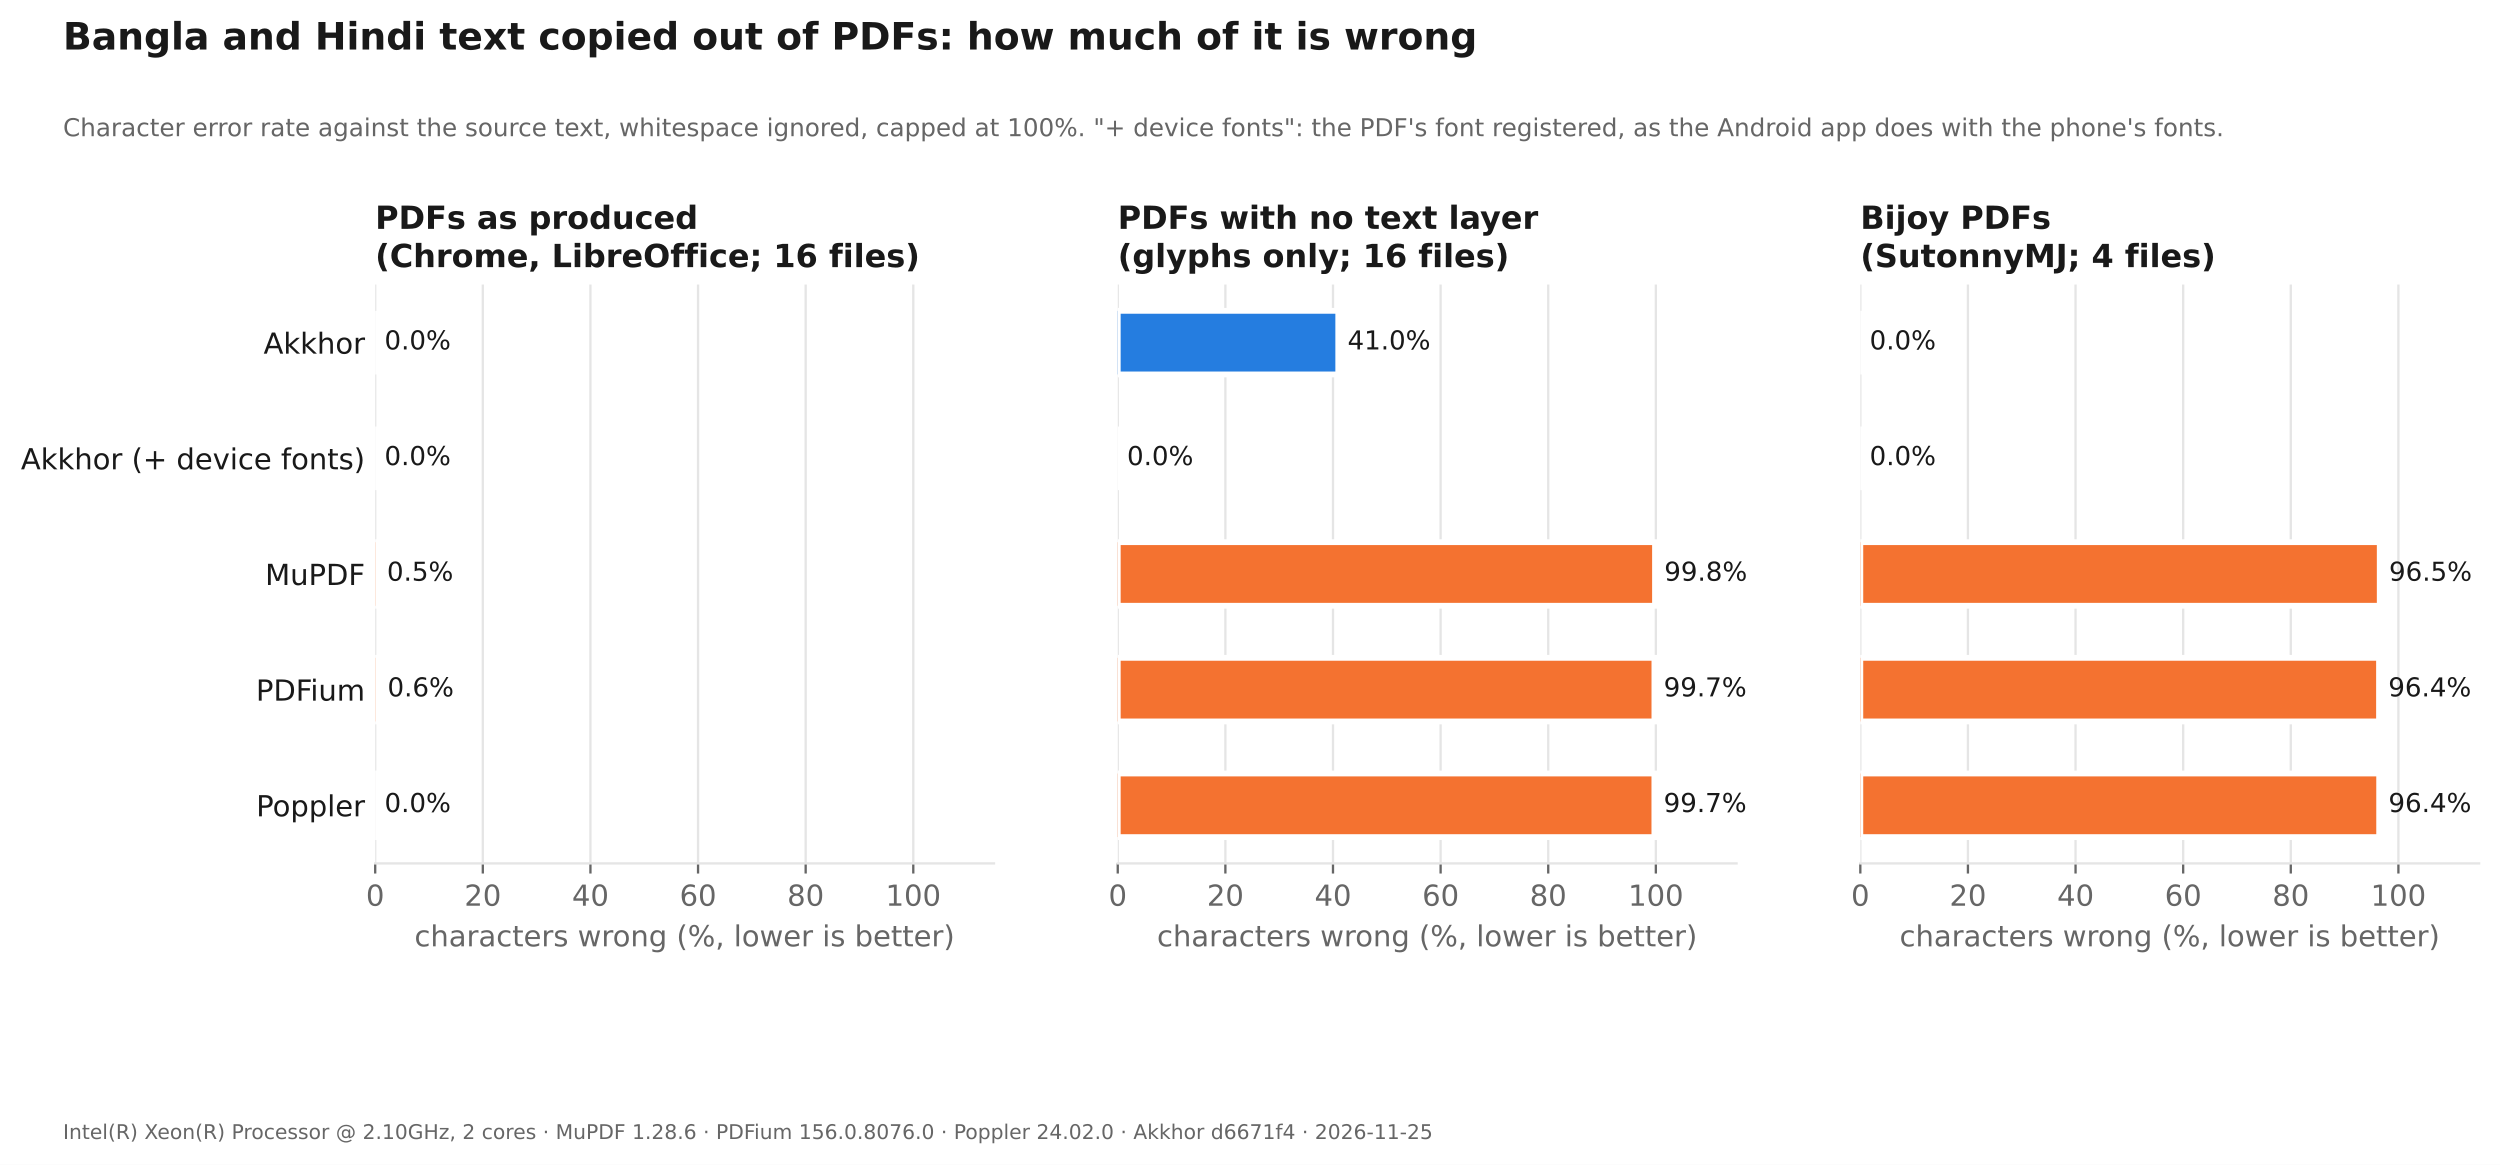
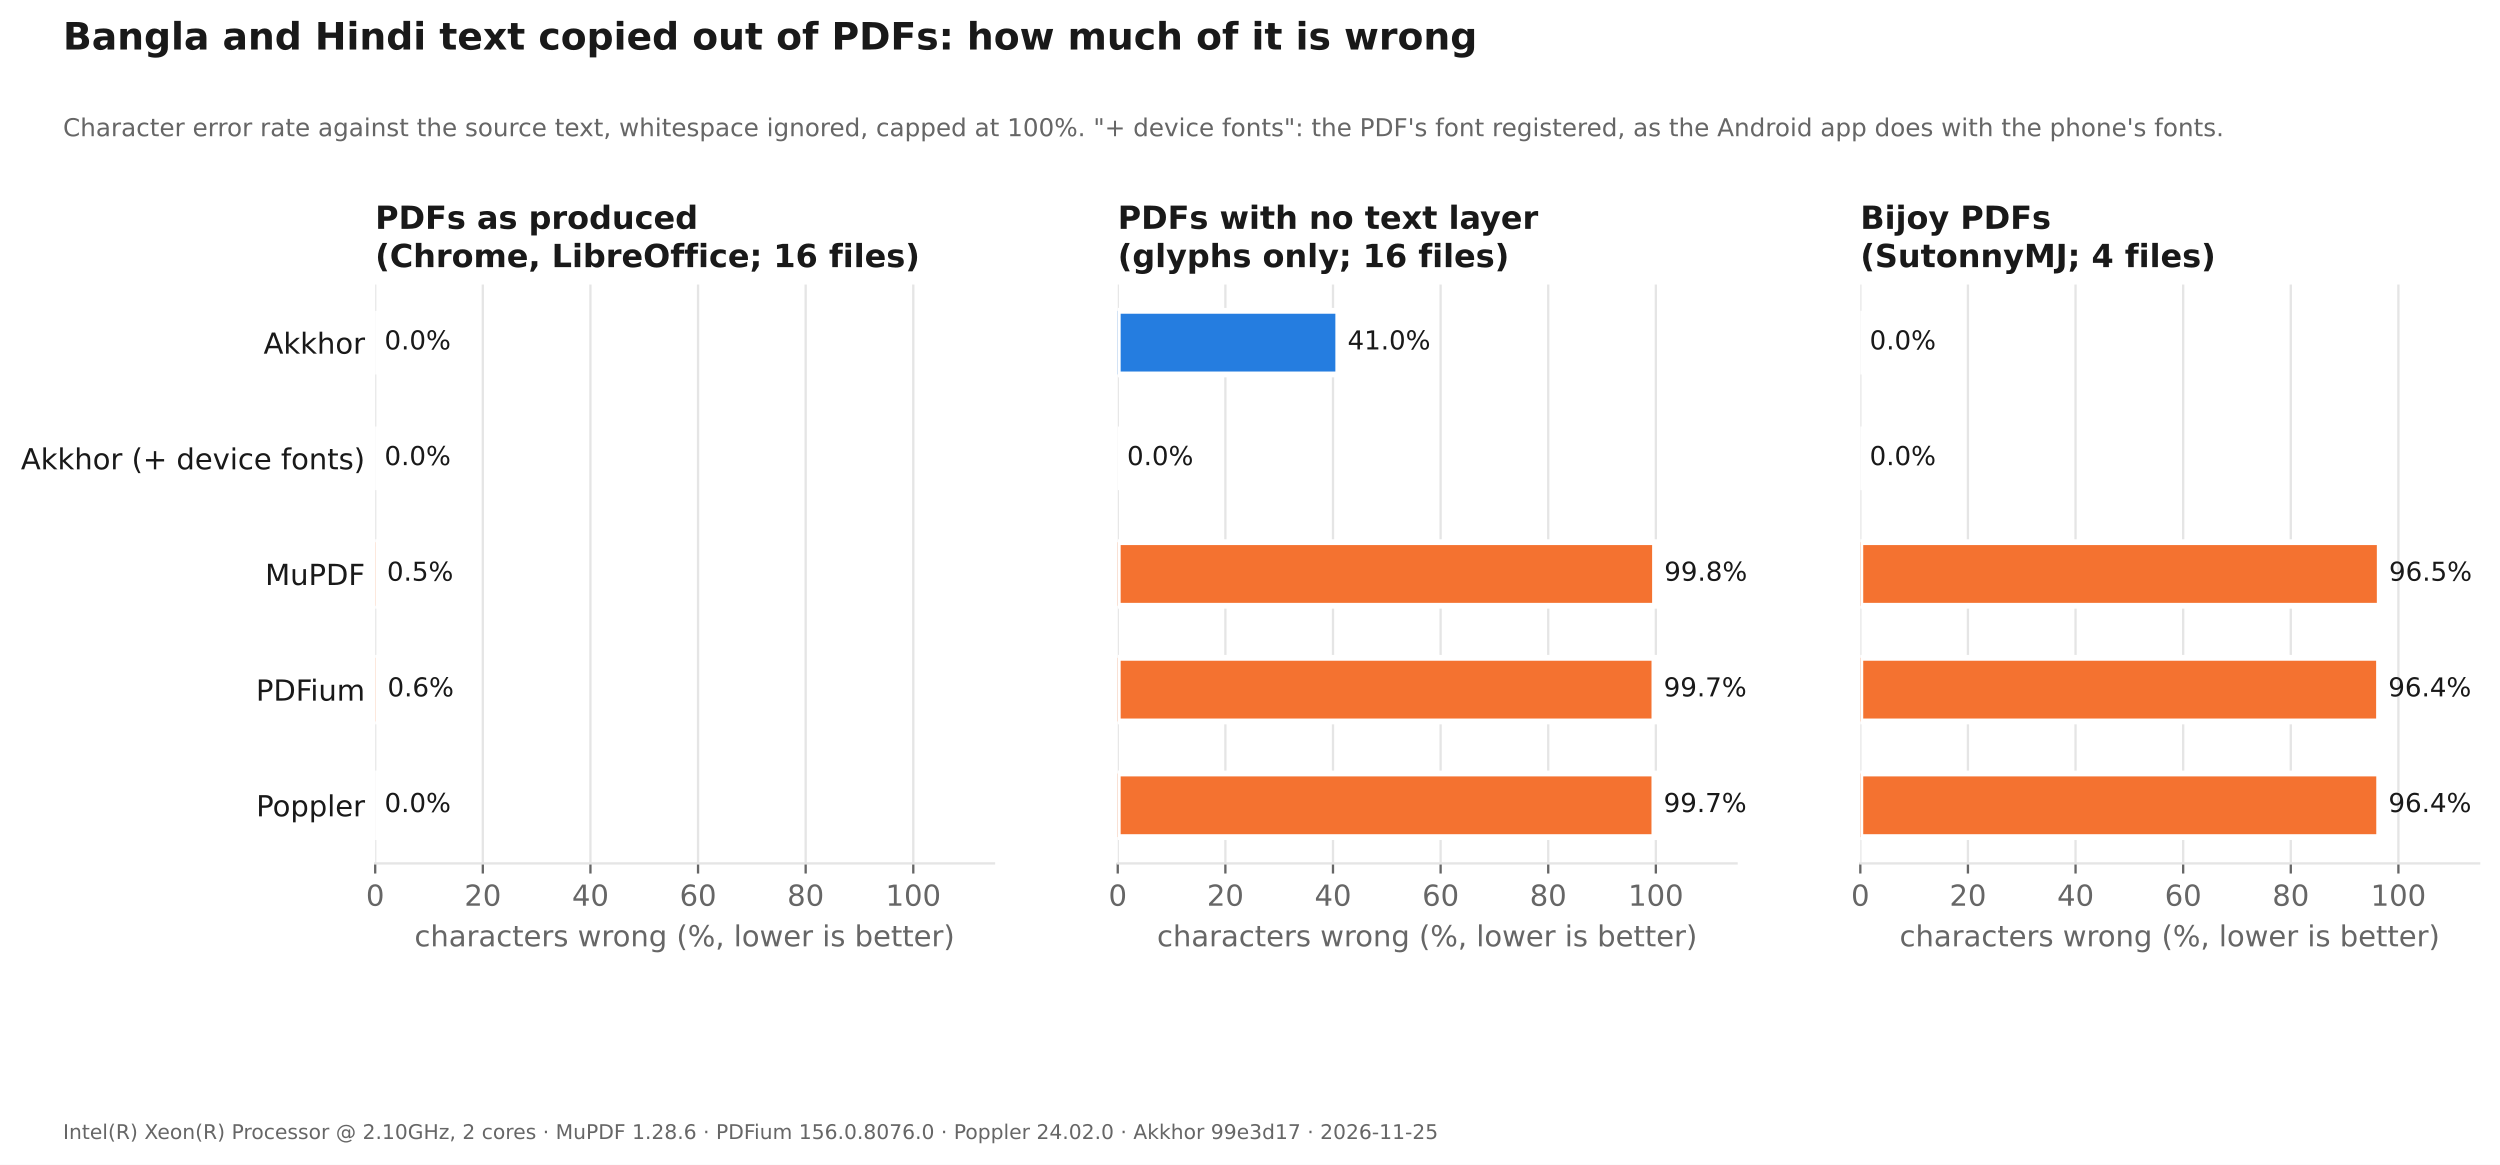
<svg xmlns="http://www.w3.org/2000/svg" xmlns:xlink="http://www.w3.org/1999/xlink" width="861.962pt" height="401.602pt" viewBox="0 0 861.962 401.602" version="1.1">
  <defs>
    <style type="text/css">*{stroke-linejoin: round; stroke-linecap: butt}</style>
  </defs>
  <g id="figure_1">
    <g id="patch_1">
      <path d="M 0 401.602  L 861.962 401.602  L 861.962 0  L 0 0  z " style="fill: #ffffff" />
    </g>
    <g id="axes_1">
      <g id="patch_2">
        <path d="M 129.363 297.689  L 342.715 297.689  L 342.715 98.105  L 129.363 98.105  z " style="fill: #ffffff" />
      </g>
      <g id="matplotlib.axis_1">
        <g id="xtick_1">
          <g id="line2d_1">
-             <path d="M 129.363 297.689  L 129.363 98.105  " clip-path="url(#pd838e08f73)" style="fill: none; stroke: #e5e5e5; stroke-width: 0.8; stroke-linecap: square" />
+             <path d="M 129.363 297.689  L 129.363 98.105  " clip-path="url(#p2401608acf)" style="fill: none; stroke: #e5e5e5; stroke-width: 0.8; stroke-linecap: square" />
          </g>
          <g id="line2d_2">
            <defs>
-               <path id="m1224833844" d="M 0 0  L 0 3.5  " style="stroke: #666666; stroke-width: 0.8" />
+               <path id="m0d4dd5a703" d="M 0 0  L 0 3.5  " style="stroke: #666666; stroke-width: 0.8" />
            </defs>
            <g>
-               <use xlink:href="#m1224833844" x="129.363" y="297.689" style="fill: #666666; stroke: #666666; stroke-width: 0.8" />
+               <use xlink:href="#m0d4dd5a703" x="129.363" y="297.689" style="fill: #666666; stroke: #666666; stroke-width: 0.8" />
            </g>
          </g>
          <g id="text_1">
            <text style="font-size: 10px; font-family: 'DejaVu Sans'; text-anchor: middle; fill: #666666" x="129.363" y="312.287" transform="rotate(-0 129.3625 312.2867)">0</text>
          </g>
        </g>
        <g id="xtick_2">
          <g id="line2d_3">
-             <path d="M 166.467 297.689  L 166.467 98.105  " clip-path="url(#pd838e08f73)" style="fill: none; stroke: #e5e5e5; stroke-width: 0.8; stroke-linecap: square" />
+             <path d="M 166.467 297.689  L 166.467 98.105  " clip-path="url(#p2401608acf)" style="fill: none; stroke: #e5e5e5; stroke-width: 0.8; stroke-linecap: square" />
          </g>
          <g id="line2d_4">
            <g>
-               <use xlink:href="#m1224833844" x="166.467" y="297.689" style="fill: #666666; stroke: #666666; stroke-width: 0.8" />
+               <use xlink:href="#m0d4dd5a703" x="166.467" y="297.689" style="fill: #666666; stroke: #666666; stroke-width: 0.8" />
            </g>
          </g>
          <g id="text_2">
            <text style="font-size: 10px; font-family: 'DejaVu Sans'; text-anchor: middle; fill: #666666" x="166.467" y="312.287" transform="rotate(-0 166.4674 312.2867)">20</text>
          </g>
        </g>
        <g id="xtick_3">
          <g id="line2d_5">
-             <path d="M 203.572 297.689  L 203.572 98.105  " clip-path="url(#pd838e08f73)" style="fill: none; stroke: #e5e5e5; stroke-width: 0.8; stroke-linecap: square" />
+             <path d="M 203.572 297.689  L 203.572 98.105  " clip-path="url(#p2401608acf)" style="fill: none; stroke: #e5e5e5; stroke-width: 0.8; stroke-linecap: square" />
          </g>
          <g id="line2d_6">
            <g>
-               <use xlink:href="#m1224833844" x="203.572" y="297.689" style="fill: #666666; stroke: #666666; stroke-width: 0.8" />
+               <use xlink:href="#m0d4dd5a703" x="203.572" y="297.689" style="fill: #666666; stroke: #666666; stroke-width: 0.8" />
            </g>
          </g>
          <g id="text_3">
            <text style="font-size: 10px; font-family: 'DejaVu Sans'; text-anchor: middle; fill: #666666" x="203.572" y="312.287" transform="rotate(-0 203.5722 312.2867)">40</text>
          </g>
        </g>
        <g id="xtick_4">
          <g id="line2d_7">
-             <path d="M 240.677 297.689  L 240.677 98.105  " clip-path="url(#pd838e08f73)" style="fill: none; stroke: #e5e5e5; stroke-width: 0.8; stroke-linecap: square" />
+             <path d="M 240.677 297.689  L 240.677 98.105  " clip-path="url(#p2401608acf)" style="fill: none; stroke: #e5e5e5; stroke-width: 0.8; stroke-linecap: square" />
          </g>
          <g id="line2d_8">
            <g>
-               <use xlink:href="#m1224833844" x="240.677" y="297.689" style="fill: #666666; stroke: #666666; stroke-width: 0.8" />
+               <use xlink:href="#m0d4dd5a703" x="240.677" y="297.689" style="fill: #666666; stroke: #666666; stroke-width: 0.8" />
            </g>
          </g>
          <g id="text_4">
            <text style="font-size: 10px; font-family: 'DejaVu Sans'; text-anchor: middle; fill: #666666" x="240.677" y="312.287" transform="rotate(-0 240.6771 312.2867)">60</text>
          </g>
        </g>
        <g id="xtick_5">
          <g id="line2d_9">
-             <path d="M 277.782 297.689  L 277.782 98.105  " clip-path="url(#pd838e08f73)" style="fill: none; stroke: #e5e5e5; stroke-width: 0.8; stroke-linecap: square" />
+             <path d="M 277.782 297.689  L 277.782 98.105  " clip-path="url(#p2401608acf)" style="fill: none; stroke: #e5e5e5; stroke-width: 0.8; stroke-linecap: square" />
          </g>
          <g id="line2d_10">
            <g>
-               <use xlink:href="#m1224833844" x="277.782" y="297.689" style="fill: #666666; stroke: #666666; stroke-width: 0.8" />
+               <use xlink:href="#m0d4dd5a703" x="277.782" y="297.689" style="fill: #666666; stroke: #666666; stroke-width: 0.8" />
            </g>
          </g>
          <g id="text_5">
            <text style="font-size: 10px; font-family: 'DejaVu Sans'; text-anchor: middle; fill: #666666" x="277.782" y="312.287" transform="rotate(-0 277.7819 312.2867)">80</text>
          </g>
        </g>
        <g id="xtick_6">
          <g id="line2d_11">
-             <path d="M 314.887 297.689  L 314.887 98.105  " clip-path="url(#pd838e08f73)" style="fill: none; stroke: #e5e5e5; stroke-width: 0.8; stroke-linecap: square" />
+             <path d="M 314.887 297.689  L 314.887 98.105  " clip-path="url(#p2401608acf)" style="fill: none; stroke: #e5e5e5; stroke-width: 0.8; stroke-linecap: square" />
          </g>
          <g id="line2d_12">
            <g>
-               <use xlink:href="#m1224833844" x="314.887" y="297.689" style="fill: #666666; stroke: #666666; stroke-width: 0.8" />
+               <use xlink:href="#m0d4dd5a703" x="314.887" y="297.689" style="fill: #666666; stroke: #666666; stroke-width: 0.8" />
            </g>
          </g>
          <g id="text_6">
            <text style="font-size: 10px; font-family: 'DejaVu Sans'; text-anchor: middle; fill: #666666" x="314.887" y="312.287" transform="rotate(-0 314.8868 312.2867)">100</text>
          </g>
        </g>
        <g id="text_7">
          <text style="font-size: 10px; font-family: 'DejaVu Sans'; text-anchor: middle; fill: #666666" x="236.039" y="326.287" transform="rotate(-0 236.039 326.2875)">characters wrong (%, lower is better)</text>
        </g>
      </g>
      <g id="matplotlib.axis_2">
        <g id="ytick_1">
          <g id="line2d_13" />
          <g id="text_8">
            <text style="font-size: 10px; font-family: 'DejaVu Sans'; text-anchor: end; fill: #191919" x="125.862" y="121.942" transform="rotate(-0 125.8625 121.9424)">Akkhor</text>
          </g>
        </g>
        <g id="ytick_2">
          <g id="line2d_14" />
          <g id="text_9">
            <text style="font-size: 10px; font-family: 'DejaVu Sans'; text-anchor: end; fill: #191919" x="125.862" y="161.819" transform="rotate(-0 125.8625 161.8193)">Akkhor (+ device fonts)</text>
          </g>
        </g>
        <g id="ytick_3">
          <g id="line2d_15" />
          <g id="text_10">
            <text style="font-size: 10px; font-family: 'DejaVu Sans'; text-anchor: end; fill: #191919" x="125.862" y="201.696" transform="rotate(-0 125.8625 201.6958)">MuPDF</text>
          </g>
        </g>
        <g id="ytick_4">
          <g id="line2d_16" />
          <g id="text_11">
            <text style="font-size: 10px; font-family: 'DejaVu Sans'; text-anchor: end; fill: #191919" x="125.862" y="241.573" transform="rotate(-0 125.8625 241.5732)">PDFium</text>
          </g>
        </g>
        <g id="ytick_5">
          <g id="line2d_17" />
          <g id="text_12">
            <text style="font-size: 10px; font-family: 'DejaVu Sans'; text-anchor: end; fill: #191919" x="125.862" y="281.45" transform="rotate(-0 125.8625 281.4501)">Poppler</text>
          </g>
        </g>
      </g>
      <g id="patch_3">
-         <path d="M 129.363 129.109  L 129.363 129.109  L 129.363 107.177  L 129.363 107.177  z " clip-path="url(#pd838e08f73)" style="fill: #257de0; stroke: #ffffff; stroke-width: 2; stroke-linejoin: miter" />
+         <path d="M 129.363 129.109  L 129.363 129.109  L 129.363 107.177  L 129.363 107.177  z " clip-path="url(#p2401608acf)" style="fill: #257de0; stroke: #ffffff; stroke-width: 2; stroke-linejoin: miter" />
      </g>
      <g id="patch_4">
-         <path d="M 129.363 168.986  L 129.363 168.986  L 129.363 147.054  L 129.363 147.054  z " clip-path="url(#pd838e08f73)" style="fill: #257de0; stroke: #ffffff; stroke-width: 2; stroke-linejoin: miter" />
+         <path d="M 129.363 168.986  L 129.363 168.986  L 129.363 147.054  L 129.363 147.054  z " clip-path="url(#p2401608acf)" style="fill: #257de0; stroke: #ffffff; stroke-width: 2; stroke-linejoin: miter" />
      </g>
      <g id="patch_5">
-         <path d="M 129.363 208.863  L 130.223 208.863  L 130.223 186.931  L 129.363 186.931  z " clip-path="url(#pd838e08f73)" style="fill: #f47230; stroke: #ffffff; stroke-width: 2; stroke-linejoin: miter" />
+         <path d="M 129.363 208.863  L 130.223 208.863  L 130.223 186.931  L 129.363 186.931  z " clip-path="url(#p2401608acf)" style="fill: #f47230; stroke: #ffffff; stroke-width: 2; stroke-linejoin: miter" />
      </g>
      <g id="patch_6">
-         <path d="M 129.363 248.74  L 130.405 248.74  L 130.405 226.808  L 129.363 226.808  z " clip-path="url(#pd838e08f73)" style="fill: #f47230; stroke: #ffffff; stroke-width: 2; stroke-linejoin: miter" />
+         <path d="M 129.363 248.74  L 130.405 248.74  L 130.405 226.808  L 129.363 226.808  z " clip-path="url(#p2401608acf)" style="fill: #f47230; stroke: #ffffff; stroke-width: 2; stroke-linejoin: miter" />
      </g>
      <g id="patch_7">
-         <path d="M 129.363 288.617  L 129.375 288.617  L 129.375 266.685  L 129.363 266.685  z " clip-path="url(#pd838e08f73)" style="fill: #f47230; stroke: #ffffff; stroke-width: 2; stroke-linejoin: miter" />
+         <path d="M 129.363 288.617  L 129.375 288.617  L 129.375 266.685  L 129.363 266.685  z " clip-path="url(#p2401608acf)" style="fill: #f47230; stroke: #ffffff; stroke-width: 2; stroke-linejoin: miter" />
      </g>
      <g id="patch_8">
        <path d="M 129.363 297.689  L 342.715 297.689  " style="fill: none; stroke: #e5e5e5; stroke-width: 0.8; stroke-linejoin: miter; stroke-linecap: square" />
      </g>
      <g id="text_13">
        <text style="font-size: 9px; font-family: 'DejaVu Sans'; text-anchor: start; fill: #191919" x="132.563" y="120.481" transform="rotate(-0 132.5628 120.4811)">0.0%</text>
      </g>
      <g id="text_14">
        <text style="font-size: 9px; font-family: 'DejaVu Sans'; text-anchor: start; fill: #191919" x="132.563" y="160.358" transform="rotate(-0 132.5628 160.358)">0.0%</text>
      </g>
      <g id="text_15">
        <text style="font-size: 9px; font-family: 'DejaVu Sans'; text-anchor: start; fill: #191919" x="133.423" y="200.235" transform="rotate(-0 133.4228 200.2349)">0.5%</text>
      </g>
      <g id="text_16">
        <text style="font-size: 9px; font-family: 'DejaVu Sans'; text-anchor: start; fill: #191919" x="133.605" y="240.112" transform="rotate(-0 133.6049 240.1118)">0.6%</text>
      </g>
      <g id="text_17">
        <text style="font-size: 9px; font-family: 'DejaVu Sans'; text-anchor: start; fill: #191919" x="132.575" y="279.989" transform="rotate(-0 132.5751 279.9888)">0.0%</text>
      </g>
      <g id="text_18">
        <text style="font-weight: 700; font-size: 11px; font-family: 'DejaVu Sans'; fill: #191919" transform="translate(129.3625 78.90201)">PDFs as produced</text>
        <text style="font-weight: 700; font-size: 11px; font-family: 'DejaVu Sans'; fill: #191919" transform="translate(129.3625 92.10502)">(Chrome, LibreOffice; 16 files)</text>
      </g>
    </g>
    <g id="axes_2">
      <g id="patch_9">
        <path d="M 385.386 297.689  L 598.739 297.689  L 598.739 98.105  L 385.386 98.105  z " style="fill: #ffffff" />
      </g>
      <g id="matplotlib.axis_3">
        <g id="xtick_7">
          <g id="line2d_18">
-             <path d="M 385.386 297.689  L 385.386 98.105  " clip-path="url(#p6b67ac7f1c)" style="fill: none; stroke: #e5e5e5; stroke-width: 0.8; stroke-linecap: square" />
+             <path d="M 385.386 297.689  L 385.386 98.105  " clip-path="url(#p38feee0729)" style="fill: none; stroke: #e5e5e5; stroke-width: 0.8; stroke-linecap: square" />
          </g>
          <g id="line2d_19">
            <g>
-               <use xlink:href="#m1224833844" x="385.386" y="297.689" style="fill: #666666; stroke: #666666; stroke-width: 0.8" />
+               <use xlink:href="#m0d4dd5a703" x="385.386" y="297.689" style="fill: #666666; stroke: #666666; stroke-width: 0.8" />
            </g>
          </g>
          <g id="text_19">
            <text style="font-size: 10px; font-family: 'DejaVu Sans'; text-anchor: middle; fill: #666666" x="385.386" y="312.287" transform="rotate(-0 385.386 312.2867)">0</text>
          </g>
        </g>
        <g id="xtick_8">
          <g id="line2d_20">
-             <path d="M 422.491 297.689  L 422.491 98.105  " clip-path="url(#p6b67ac7f1c)" style="fill: none; stroke: #e5e5e5; stroke-width: 0.8; stroke-linecap: square" />
+             <path d="M 422.491 297.689  L 422.491 98.105  " clip-path="url(#p38feee0729)" style="fill: none; stroke: #e5e5e5; stroke-width: 0.8; stroke-linecap: square" />
          </g>
          <g id="line2d_21">
            <g>
-               <use xlink:href="#m1224833844" x="422.491" y="297.689" style="fill: #666666; stroke: #666666; stroke-width: 0.8" />
+               <use xlink:href="#m0d4dd5a703" x="422.491" y="297.689" style="fill: #666666; stroke: #666666; stroke-width: 0.8" />
            </g>
          </g>
          <g id="text_20">
            <text style="font-size: 10px; font-family: 'DejaVu Sans'; text-anchor: middle; fill: #666666" x="422.491" y="312.287" transform="rotate(-0 422.4909 312.2867)">20</text>
          </g>
        </g>
        <g id="xtick_9">
          <g id="line2d_22">
-             <path d="M 459.596 297.689  L 459.596 98.105  " clip-path="url(#p6b67ac7f1c)" style="fill: none; stroke: #e5e5e5; stroke-width: 0.8; stroke-linecap: square" />
+             <path d="M 459.596 297.689  L 459.596 98.105  " clip-path="url(#p38feee0729)" style="fill: none; stroke: #e5e5e5; stroke-width: 0.8; stroke-linecap: square" />
          </g>
          <g id="line2d_23">
            <g>
-               <use xlink:href="#m1224833844" x="459.596" y="297.689" style="fill: #666666; stroke: #666666; stroke-width: 0.8" />
+               <use xlink:href="#m0d4dd5a703" x="459.596" y="297.689" style="fill: #666666; stroke: #666666; stroke-width: 0.8" />
            </g>
          </g>
          <g id="text_21">
            <text style="font-size: 10px; font-family: 'DejaVu Sans'; text-anchor: middle; fill: #666666" x="459.596" y="312.287" transform="rotate(-0 459.5957 312.2867)">40</text>
          </g>
        </g>
        <g id="xtick_10">
          <g id="line2d_24">
-             <path d="M 496.701 297.689  L 496.701 98.105  " clip-path="url(#p6b67ac7f1c)" style="fill: none; stroke: #e5e5e5; stroke-width: 0.8; stroke-linecap: square" />
+             <path d="M 496.701 297.689  L 496.701 98.105  " clip-path="url(#p38feee0729)" style="fill: none; stroke: #e5e5e5; stroke-width: 0.8; stroke-linecap: square" />
          </g>
          <g id="line2d_25">
            <g>
-               <use xlink:href="#m1224833844" x="496.701" y="297.689" style="fill: #666666; stroke: #666666; stroke-width: 0.8" />
+               <use xlink:href="#m0d4dd5a703" x="496.701" y="297.689" style="fill: #666666; stroke: #666666; stroke-width: 0.8" />
            </g>
          </g>
          <g id="text_22">
            <text style="font-size: 10px; font-family: 'DejaVu Sans'; text-anchor: middle; fill: #666666" x="496.701" y="312.287" transform="rotate(-0 496.7006 312.2867)">60</text>
          </g>
        </g>
        <g id="xtick_11">
          <g id="line2d_26">
-             <path d="M 533.805 297.689  L 533.805 98.105  " clip-path="url(#p6b67ac7f1c)" style="fill: none; stroke: #e5e5e5; stroke-width: 0.8; stroke-linecap: square" />
+             <path d="M 533.805 297.689  L 533.805 98.105  " clip-path="url(#p38feee0729)" style="fill: none; stroke: #e5e5e5; stroke-width: 0.8; stroke-linecap: square" />
          </g>
          <g id="line2d_27">
            <g>
-               <use xlink:href="#m1224833844" x="533.805" y="297.689" style="fill: #666666; stroke: #666666; stroke-width: 0.8" />
+               <use xlink:href="#m0d4dd5a703" x="533.805" y="297.689" style="fill: #666666; stroke: #666666; stroke-width: 0.8" />
            </g>
          </g>
          <g id="text_23">
            <text style="font-size: 10px; font-family: 'DejaVu Sans'; text-anchor: middle; fill: #666666" x="533.805" y="312.287" transform="rotate(-0 533.8055 312.2867)">80</text>
          </g>
        </g>
        <g id="xtick_12">
          <g id="line2d_28">
-             <path d="M 570.91 297.689  L 570.91 98.105  " clip-path="url(#p6b67ac7f1c)" style="fill: none; stroke: #e5e5e5; stroke-width: 0.8; stroke-linecap: square" />
+             <path d="M 570.91 297.689  L 570.91 98.105  " clip-path="url(#p38feee0729)" style="fill: none; stroke: #e5e5e5; stroke-width: 0.8; stroke-linecap: square" />
          </g>
          <g id="line2d_29">
            <g>
-               <use xlink:href="#m1224833844" x="570.91" y="297.689" style="fill: #666666; stroke: #666666; stroke-width: 0.8" />
+               <use xlink:href="#m0d4dd5a703" x="570.91" y="297.689" style="fill: #666666; stroke: #666666; stroke-width: 0.8" />
            </g>
          </g>
          <g id="text_24">
            <text style="font-size: 10px; font-family: 'DejaVu Sans'; text-anchor: middle; fill: #666666" x="570.91" y="312.287" transform="rotate(-0 570.9103 312.2867)">100</text>
          </g>
        </g>
        <g id="text_25">
          <text style="font-size: 10px; font-family: 'DejaVu Sans'; text-anchor: middle; fill: #666666" x="492.062" y="326.287" transform="rotate(-0 492.0625 326.2875)">characters wrong (%, lower is better)</text>
        </g>
      </g>
      <g id="matplotlib.axis_4">
        <g id="ytick_6">
          <g id="line2d_30" />
        </g>
        <g id="ytick_7">
          <g id="line2d_31" />
        </g>
        <g id="ytick_8">
          <g id="line2d_32" />
        </g>
        <g id="ytick_9">
          <g id="line2d_33" />
        </g>
        <g id="ytick_10">
          <g id="line2d_34" />
        </g>
      </g>
      <g id="patch_10">
-         <path d="M 385.386 129.109  L 461.41 129.109  L 461.41 107.177  L 385.386 107.177  z " clip-path="url(#p6b67ac7f1c)" style="fill: #257de0; stroke: #ffffff; stroke-width: 2; stroke-linejoin: miter" />
+         <path d="M 385.386 129.109  L 461.41 129.109  L 461.41 107.177  L 385.386 107.177  z " clip-path="url(#p38feee0729)" style="fill: #257de0; stroke: #ffffff; stroke-width: 2; stroke-linejoin: miter" />
      </g>
      <g id="patch_11">
-         <path d="M 385.386 168.986  L 385.386 168.986  L 385.386 147.054  L 385.386 147.054  z " clip-path="url(#p6b67ac7f1c)" style="fill: #257de0; stroke: #ffffff; stroke-width: 2; stroke-linejoin: miter" />
+         <path d="M 385.386 168.986  L 385.386 168.986  L 385.386 147.054  L 385.386 147.054  z " clip-path="url(#p38feee0729)" style="fill: #257de0; stroke: #ffffff; stroke-width: 2; stroke-linejoin: miter" />
      </g>
      <g id="patch_12">
-         <path d="M 385.386 208.863  L 570.622 208.863  L 570.622 186.931  L 385.386 186.931  z " clip-path="url(#p6b67ac7f1c)" style="fill: #f47230; stroke: #ffffff; stroke-width: 2; stroke-linejoin: miter" />
+         <path d="M 385.386 208.863  L 570.622 208.863  L 570.622 186.931  L 385.386 186.931  z " clip-path="url(#p38feee0729)" style="fill: #f47230; stroke: #ffffff; stroke-width: 2; stroke-linejoin: miter" />
      </g>
      <g id="patch_13">
-         <path d="M 385.386 248.74  L 570.417 248.74  L 570.417 226.808  L 385.386 226.808  z " clip-path="url(#p6b67ac7f1c)" style="fill: #f47230; stroke: #ffffff; stroke-width: 2; stroke-linejoin: miter" />
+         <path d="M 385.386 248.74  L 570.417 248.74  L 570.417 226.808  L 385.386 226.808  z " clip-path="url(#p38feee0729)" style="fill: #f47230; stroke: #ffffff; stroke-width: 2; stroke-linejoin: miter" />
      </g>
      <g id="patch_14">
-         <path d="M 385.386 288.617  L 570.403 288.617  L 570.403 266.685  L 385.386 266.685  z " clip-path="url(#p6b67ac7f1c)" style="fill: #f47230; stroke: #ffffff; stroke-width: 2; stroke-linejoin: miter" />
+         <path d="M 385.386 288.617  L 570.403 288.617  L 570.403 266.685  L 385.386 266.685  z " clip-path="url(#p38feee0729)" style="fill: #f47230; stroke: #ffffff; stroke-width: 2; stroke-linejoin: miter" />
      </g>
      <g id="patch_15">
        <path d="M 385.386 297.689  L 598.739 297.689  " style="fill: none; stroke: #e5e5e5; stroke-width: 0.8; stroke-linejoin: miter; stroke-linecap: square" />
      </g>
      <g id="text_26">
        <text style="font-size: 9px; font-family: 'DejaVu Sans'; text-anchor: start; fill: #191919" x="464.61" y="120.481" transform="rotate(-0 464.61 120.4811)">41.0%</text>
      </g>
      <g id="text_27">
        <text style="font-size: 9px; font-family: 'DejaVu Sans'; text-anchor: start; fill: #191919" x="388.586" y="160.358" transform="rotate(-0 388.5863 160.358)">0.0%</text>
      </g>
      <g id="text_28">
        <text style="font-size: 9px; font-family: 'DejaVu Sans'; text-anchor: start; fill: #191919" x="573.822" y="200.235" transform="rotate(-0 573.822 200.2349)">99.8%</text>
      </g>
      <g id="text_29">
        <text style="font-size: 9px; font-family: 'DejaVu Sans'; text-anchor: start; fill: #191919" x="573.617" y="240.112" transform="rotate(-0 573.6172 240.1118)">99.7%</text>
      </g>
      <g id="text_30">
        <text style="font-size: 9px; font-family: 'DejaVu Sans'; text-anchor: start; fill: #191919" x="573.603" y="279.989" transform="rotate(-0 573.6029 279.9888)">99.7%</text>
      </g>
      <g id="text_31">
        <text style="font-weight: 700; font-size: 11px; font-family: 'DejaVu Sans'; fill: #191919" transform="translate(385.386 78.90201)">PDFs with no text layer</text>
        <text style="font-weight: 700; font-size: 11px; font-family: 'DejaVu Sans'; fill: #191919" transform="translate(385.386 92.10502)">(glyphs only; 16 files)</text>
      </g>
    </g>
    <g id="axes_3">
      <g id="patch_16">
        <path d="M 641.41 297.689  L 854.763 297.689  L 854.763 98.105  L 641.41 98.105  z " style="fill: #ffffff" />
      </g>
      <g id="matplotlib.axis_5">
        <g id="xtick_13">
          <g id="line2d_35">
-             <path d="M 641.41 297.689  L 641.41 98.105  " clip-path="url(#pa723863f01)" style="fill: none; stroke: #e5e5e5; stroke-width: 0.8; stroke-linecap: square" />
+             <path d="M 641.41 297.689  L 641.41 98.105  " clip-path="url(#pd910f2b7de)" style="fill: none; stroke: #e5e5e5; stroke-width: 0.8; stroke-linecap: square" />
          </g>
          <g id="line2d_36">
            <g>
-               <use xlink:href="#m1224833844" x="641.41" y="297.689" style="fill: #666666; stroke: #666666; stroke-width: 0.8" />
+               <use xlink:href="#m0d4dd5a703" x="641.41" y="297.689" style="fill: #666666; stroke: #666666; stroke-width: 0.8" />
            </g>
          </g>
          <g id="text_32">
            <text style="font-size: 10px; font-family: 'DejaVu Sans'; text-anchor: middle; fill: #666666" x="641.41" y="312.287" transform="rotate(-0 641.4096 312.2867)">0</text>
          </g>
        </g>
        <g id="xtick_14">
          <g id="line2d_37">
-             <path d="M 678.514 297.689  L 678.514 98.105  " clip-path="url(#pa723863f01)" style="fill: none; stroke: #e5e5e5; stroke-width: 0.8; stroke-linecap: square" />
+             <path d="M 678.514 297.689  L 678.514 98.105  " clip-path="url(#pd910f2b7de)" style="fill: none; stroke: #e5e5e5; stroke-width: 0.8; stroke-linecap: square" />
          </g>
          <g id="line2d_38">
            <g>
-               <use xlink:href="#m1224833844" x="678.514" y="297.689" style="fill: #666666; stroke: #666666; stroke-width: 0.8" />
+               <use xlink:href="#m0d4dd5a703" x="678.514" y="297.689" style="fill: #666666; stroke: #666666; stroke-width: 0.8" />
            </g>
          </g>
          <g id="text_33">
            <text style="font-size: 10px; font-family: 'DejaVu Sans'; text-anchor: middle; fill: #666666" x="678.514" y="312.287" transform="rotate(-0 678.5144 312.2867)">20</text>
          </g>
        </g>
        <g id="xtick_15">
          <g id="line2d_39">
-             <path d="M 715.619 297.689  L 715.619 98.105  " clip-path="url(#pa723863f01)" style="fill: none; stroke: #e5e5e5; stroke-width: 0.8; stroke-linecap: square" />
+             <path d="M 715.619 297.689  L 715.619 98.105  " clip-path="url(#pd910f2b7de)" style="fill: none; stroke: #e5e5e5; stroke-width: 0.8; stroke-linecap: square" />
          </g>
          <g id="line2d_40">
            <g>
-               <use xlink:href="#m1224833844" x="715.619" y="297.689" style="fill: #666666; stroke: #666666; stroke-width: 0.8" />
+               <use xlink:href="#m0d4dd5a703" x="715.619" y="297.689" style="fill: #666666; stroke: #666666; stroke-width: 0.8" />
            </g>
          </g>
          <g id="text_34">
            <text style="font-size: 10px; font-family: 'DejaVu Sans'; text-anchor: middle; fill: #666666" x="715.619" y="312.287" transform="rotate(-0 715.6193 312.2867)">40</text>
          </g>
        </g>
        <g id="xtick_16">
          <g id="line2d_41">
-             <path d="M 752.724 297.689  L 752.724 98.105  " clip-path="url(#pa723863f01)" style="fill: none; stroke: #e5e5e5; stroke-width: 0.8; stroke-linecap: square" />
+             <path d="M 752.724 297.689  L 752.724 98.105  " clip-path="url(#pd910f2b7de)" style="fill: none; stroke: #e5e5e5; stroke-width: 0.8; stroke-linecap: square" />
          </g>
          <g id="line2d_42">
            <g>
-               <use xlink:href="#m1224833844" x="752.724" y="297.689" style="fill: #666666; stroke: #666666; stroke-width: 0.8" />
+               <use xlink:href="#m0d4dd5a703" x="752.724" y="297.689" style="fill: #666666; stroke: #666666; stroke-width: 0.8" />
            </g>
          </g>
          <g id="text_35">
            <text style="font-size: 10px; font-family: 'DejaVu Sans'; text-anchor: middle; fill: #666666" x="752.724" y="312.287" transform="rotate(-0 752.7241 312.2867)">60</text>
          </g>
        </g>
        <g id="xtick_17">
          <g id="line2d_43">
-             <path d="M 789.829 297.689  L 789.829 98.105  " clip-path="url(#pa723863f01)" style="fill: none; stroke: #e5e5e5; stroke-width: 0.8; stroke-linecap: square" />
+             <path d="M 789.829 297.689  L 789.829 98.105  " clip-path="url(#pd910f2b7de)" style="fill: none; stroke: #e5e5e5; stroke-width: 0.8; stroke-linecap: square" />
          </g>
          <g id="line2d_44">
            <g>
-               <use xlink:href="#m1224833844" x="789.829" y="297.689" style="fill: #666666; stroke: #666666; stroke-width: 0.8" />
+               <use xlink:href="#m0d4dd5a703" x="789.829" y="297.689" style="fill: #666666; stroke: #666666; stroke-width: 0.8" />
            </g>
          </g>
          <g id="text_36">
            <text style="font-size: 10px; font-family: 'DejaVu Sans'; text-anchor: middle; fill: #666666" x="789.829" y="312.287" transform="rotate(-0 789.829 312.2867)">80</text>
          </g>
        </g>
        <g id="xtick_18">
          <g id="line2d_45">
-             <path d="M 826.934 297.689  L 826.934 98.105  " clip-path="url(#pa723863f01)" style="fill: none; stroke: #e5e5e5; stroke-width: 0.8; stroke-linecap: square" />
+             <path d="M 826.934 297.689  L 826.934 98.105  " clip-path="url(#pd910f2b7de)" style="fill: none; stroke: #e5e5e5; stroke-width: 0.8; stroke-linecap: square" />
          </g>
          <g id="line2d_46">
            <g>
-               <use xlink:href="#m1224833844" x="826.934" y="297.689" style="fill: #666666; stroke: #666666; stroke-width: 0.8" />
+               <use xlink:href="#m0d4dd5a703" x="826.934" y="297.689" style="fill: #666666; stroke: #666666; stroke-width: 0.8" />
            </g>
          </g>
          <g id="text_37">
            <text style="font-size: 10px; font-family: 'DejaVu Sans'; text-anchor: middle; fill: #666666" x="826.934" y="312.287" transform="rotate(-0 826.9339 312.2867)">100</text>
          </g>
        </g>
        <g id="text_38">
          <text style="font-size: 10px; font-family: 'DejaVu Sans'; text-anchor: middle; fill: #666666" x="748.086" y="326.287" transform="rotate(-0 748.086 326.2875)">characters wrong (%, lower is better)</text>
        </g>
      </g>
      <g id="matplotlib.axis_6">
        <g id="ytick_11">
          <g id="line2d_47" />
        </g>
        <g id="ytick_12">
          <g id="line2d_48" />
        </g>
        <g id="ytick_13">
          <g id="line2d_49" />
        </g>
        <g id="ytick_14">
          <g id="line2d_50" />
        </g>
        <g id="ytick_15">
          <g id="line2d_51" />
        </g>
      </g>
      <g id="patch_17">
-         <path d="M 641.41 129.109  L 641.41 129.109  L 641.41 107.177  L 641.41 107.177  z " clip-path="url(#pa723863f01)" style="fill: #257de0; stroke: #ffffff; stroke-width: 2; stroke-linejoin: miter" />
+         <path d="M 641.41 129.109  L 641.41 129.109  L 641.41 107.177  L 641.41 107.177  z " clip-path="url(#pd910f2b7de)" style="fill: #257de0; stroke: #ffffff; stroke-width: 2; stroke-linejoin: miter" />
      </g>
      <g id="patch_18">
-         <path d="M 641.41 168.986  L 641.41 168.986  L 641.41 147.054  L 641.41 147.054  z " clip-path="url(#pa723863f01)" style="fill: #257de0; stroke: #ffffff; stroke-width: 2; stroke-linejoin: miter" />
+         <path d="M 641.41 168.986  L 641.41 168.986  L 641.41 147.054  L 641.41 147.054  z " clip-path="url(#pd910f2b7de)" style="fill: #257de0; stroke: #ffffff; stroke-width: 2; stroke-linejoin: miter" />
      </g>
      <g id="patch_19">
-         <path d="M 641.41 208.863  L 820.498 208.863  L 820.498 186.931  L 641.41 186.931  z " clip-path="url(#pa723863f01)" style="fill: #f47230; stroke: #ffffff; stroke-width: 2; stroke-linejoin: miter" />
+         <path d="M 641.41 208.863  L 820.498 208.863  L 820.498 186.931  L 641.41 186.931  z " clip-path="url(#pd910f2b7de)" style="fill: #f47230; stroke: #ffffff; stroke-width: 2; stroke-linejoin: miter" />
      </g>
      <g id="patch_20">
-         <path d="M 641.41 248.74  L 820.252 248.74  L 820.252 226.808  L 641.41 226.808  z " clip-path="url(#pa723863f01)" style="fill: #f47230; stroke: #ffffff; stroke-width: 2; stroke-linejoin: miter" />
+         <path d="M 641.41 248.74  L 820.252 248.74  L 820.252 226.808  L 641.41 226.808  z " clip-path="url(#pd910f2b7de)" style="fill: #f47230; stroke: #ffffff; stroke-width: 2; stroke-linejoin: miter" />
      </g>
      <g id="patch_21">
-         <path d="M 641.41 288.617  L 820.301 288.617  L 820.301 266.685  L 641.41 266.685  z " clip-path="url(#pa723863f01)" style="fill: #f47230; stroke: #ffffff; stroke-width: 2; stroke-linejoin: miter" />
+         <path d="M 641.41 288.617  L 820.301 288.617  L 820.301 266.685  L 641.41 266.685  z " clip-path="url(#pd910f2b7de)" style="fill: #f47230; stroke: #ffffff; stroke-width: 2; stroke-linejoin: miter" />
      </g>
      <g id="patch_22">
        <path d="M 641.41 297.689  L 854.763 297.689  " style="fill: none; stroke: #e5e5e5; stroke-width: 0.8; stroke-linejoin: miter; stroke-linecap: square" />
      </g>
      <g id="text_39">
        <text style="font-size: 9px; font-family: 'DejaVu Sans'; text-anchor: start; fill: #191919" x="644.61" y="120.481" transform="rotate(-0 644.6099 120.4811)">0.0%</text>
      </g>
      <g id="text_40">
        <text style="font-size: 9px; font-family: 'DejaVu Sans'; text-anchor: start; fill: #191919" x="644.61" y="160.358" transform="rotate(-0 644.6099 160.358)">0.0%</text>
      </g>
      <g id="text_41">
        <text style="font-size: 9px; font-family: 'DejaVu Sans'; text-anchor: start; fill: #191919" x="823.698" y="200.235" transform="rotate(-0 823.6978 200.2349)">96.5%</text>
      </g>
      <g id="text_42">
        <text style="font-size: 9px; font-family: 'DejaVu Sans'; text-anchor: start; fill: #191919" x="823.452" y="240.112" transform="rotate(-0 823.452 240.1118)">96.4%</text>
      </g>
      <g id="text_43">
        <text style="font-size: 9px; font-family: 'DejaVu Sans'; text-anchor: start; fill: #191919" x="823.501" y="279.989" transform="rotate(-0 823.5012 279.9888)">96.4%</text>
      </g>
      <g id="text_44">
        <text style="font-weight: 700; font-size: 11px; font-family: 'DejaVu Sans'; fill: #191919" transform="translate(641.4096 78.90201)">Bijoy PDFs</text>
        <text style="font-weight: 700; font-size: 11px; font-family: 'DejaVu Sans'; fill: #191919" transform="translate(641.4096 92.10502)">(SutonnyMJ; 4 files)</text>
      </g>
    </g>
    <g id="text_45">
      <text style="font-weight: 700; font-size: 13px; font-family: 'DejaVu Sans'; text-anchor: start; fill: #191919" x="21.723" y="17.078" transform="rotate(-0 21.7225 17.07797)">Bangla and Hindi text copied out of PDFs: how much of it is wrong</text>
    </g>
    <g id="text_46">
      <text style="font-size: 8.5px; font-family: 'DejaVu Sans'; text-anchor: start; fill: #666666" x="21.723" y="46.959" transform="rotate(-0 21.7225 46.95902)">Character error rate against the source text, whitespace ignored, capped at 100%. "+ device fonts": the PDF's font registered, as the Android app does with the phone's fonts.</text>
    </g>
    <g id="text_47">
-       <text style="font-size: 7px; font-family: 'DejaVu Sans'; text-anchor: start; fill: #666666" x="21.723" y="392.72" transform="rotate(-0 21.7225 392.7199)">Intel(R) Xeon(R) Processor @ 2.10GHz, 2 cores · MuPDF 1.28.6 · PDFium 156.0.8076.0 · Poppler 24.02.0 · Akkhor d6671f4 · 2026-11-25</text>
+       <text style="font-size: 7px; font-family: 'DejaVu Sans'; text-anchor: start; fill: #666666" x="21.723" y="392.72" transform="rotate(-0 21.7225 392.7199)">Intel(R) Xeon(R) Processor @ 2.10GHz, 2 cores · MuPDF 1.28.6 · PDFium 156.0.8076.0 · Poppler 24.02.0 · Akkhor 99e3d17 · 2026-11-25</text>
    </g>
  </g>
  <defs>
-     <clipPath id="pd838e08f73">
+     <clipPath id="p2401608acf">
      <rect x="129.363" y="98.105" width="213.353" height="199.584" />
    </clipPath>
-     <clipPath id="p6b67ac7f1c">
+     <clipPath id="p38feee0729">
      <rect x="385.386" y="98.105" width="213.353" height="199.584" />
    </clipPath>
-     <clipPath id="pa723863f01">
+     <clipPath id="pd910f2b7de">
      <rect x="641.41" y="98.105" width="213.353" height="199.584" />
    </clipPath>
  </defs>
</svg>
